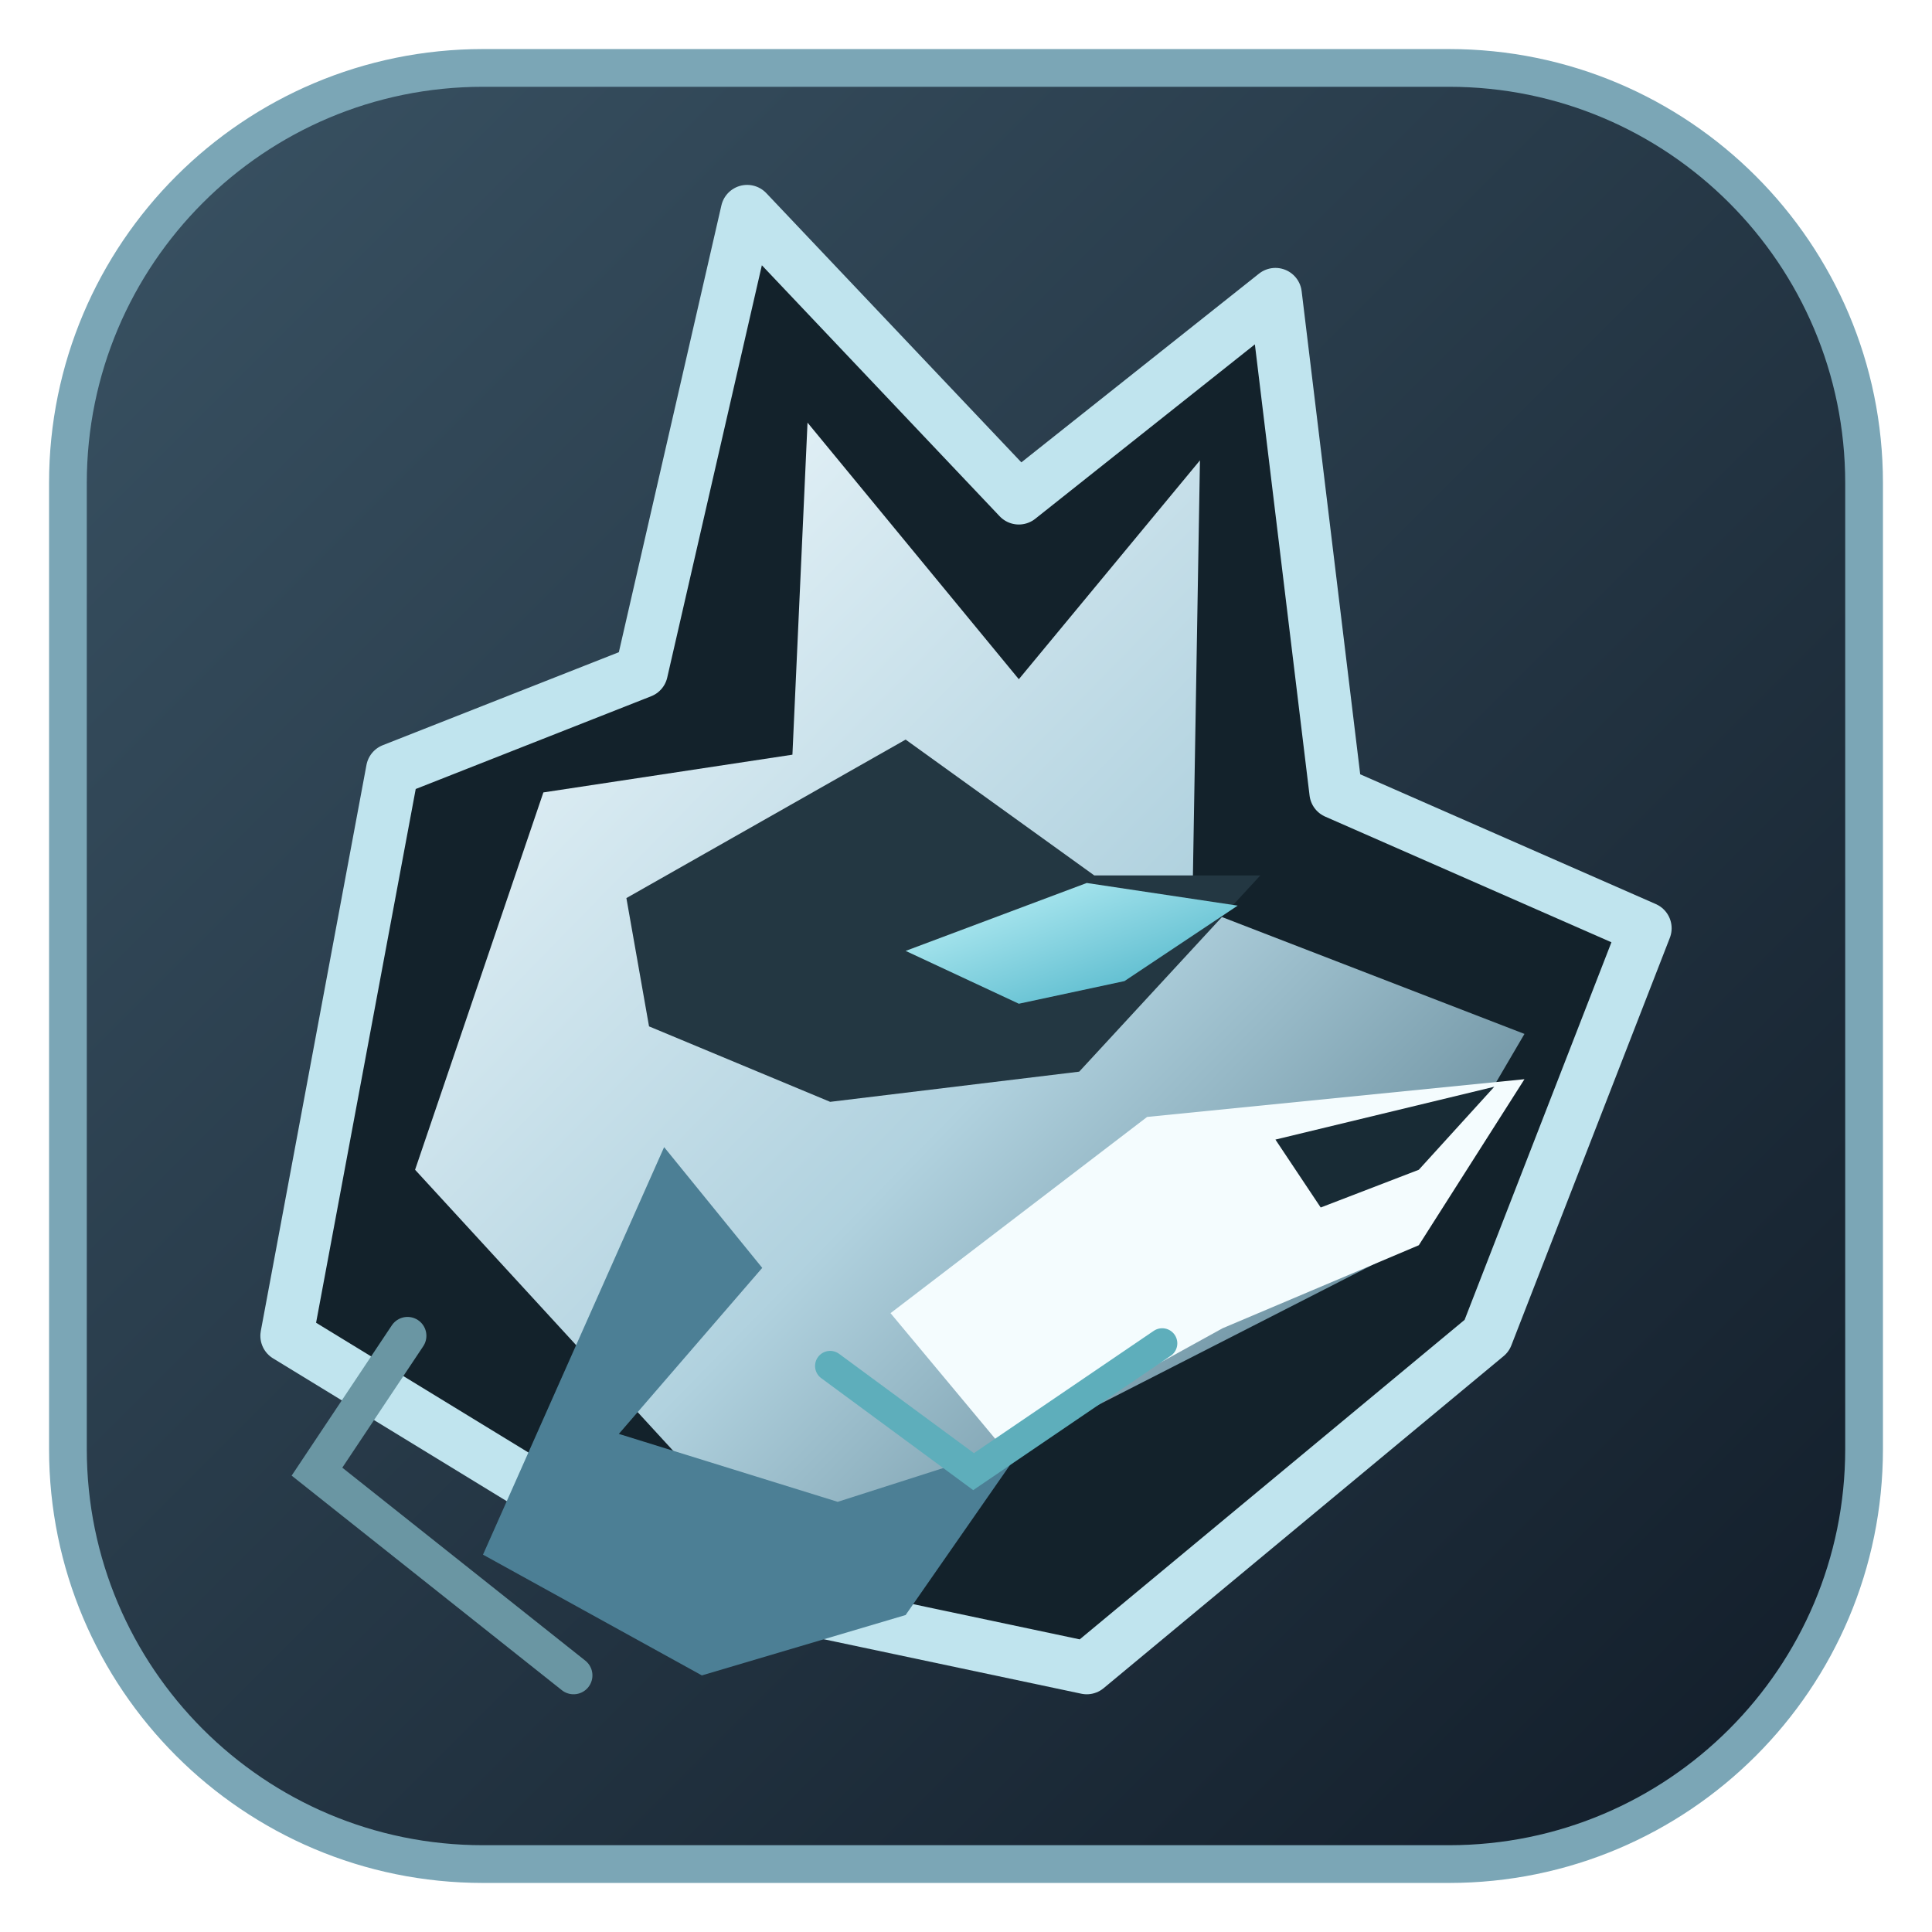
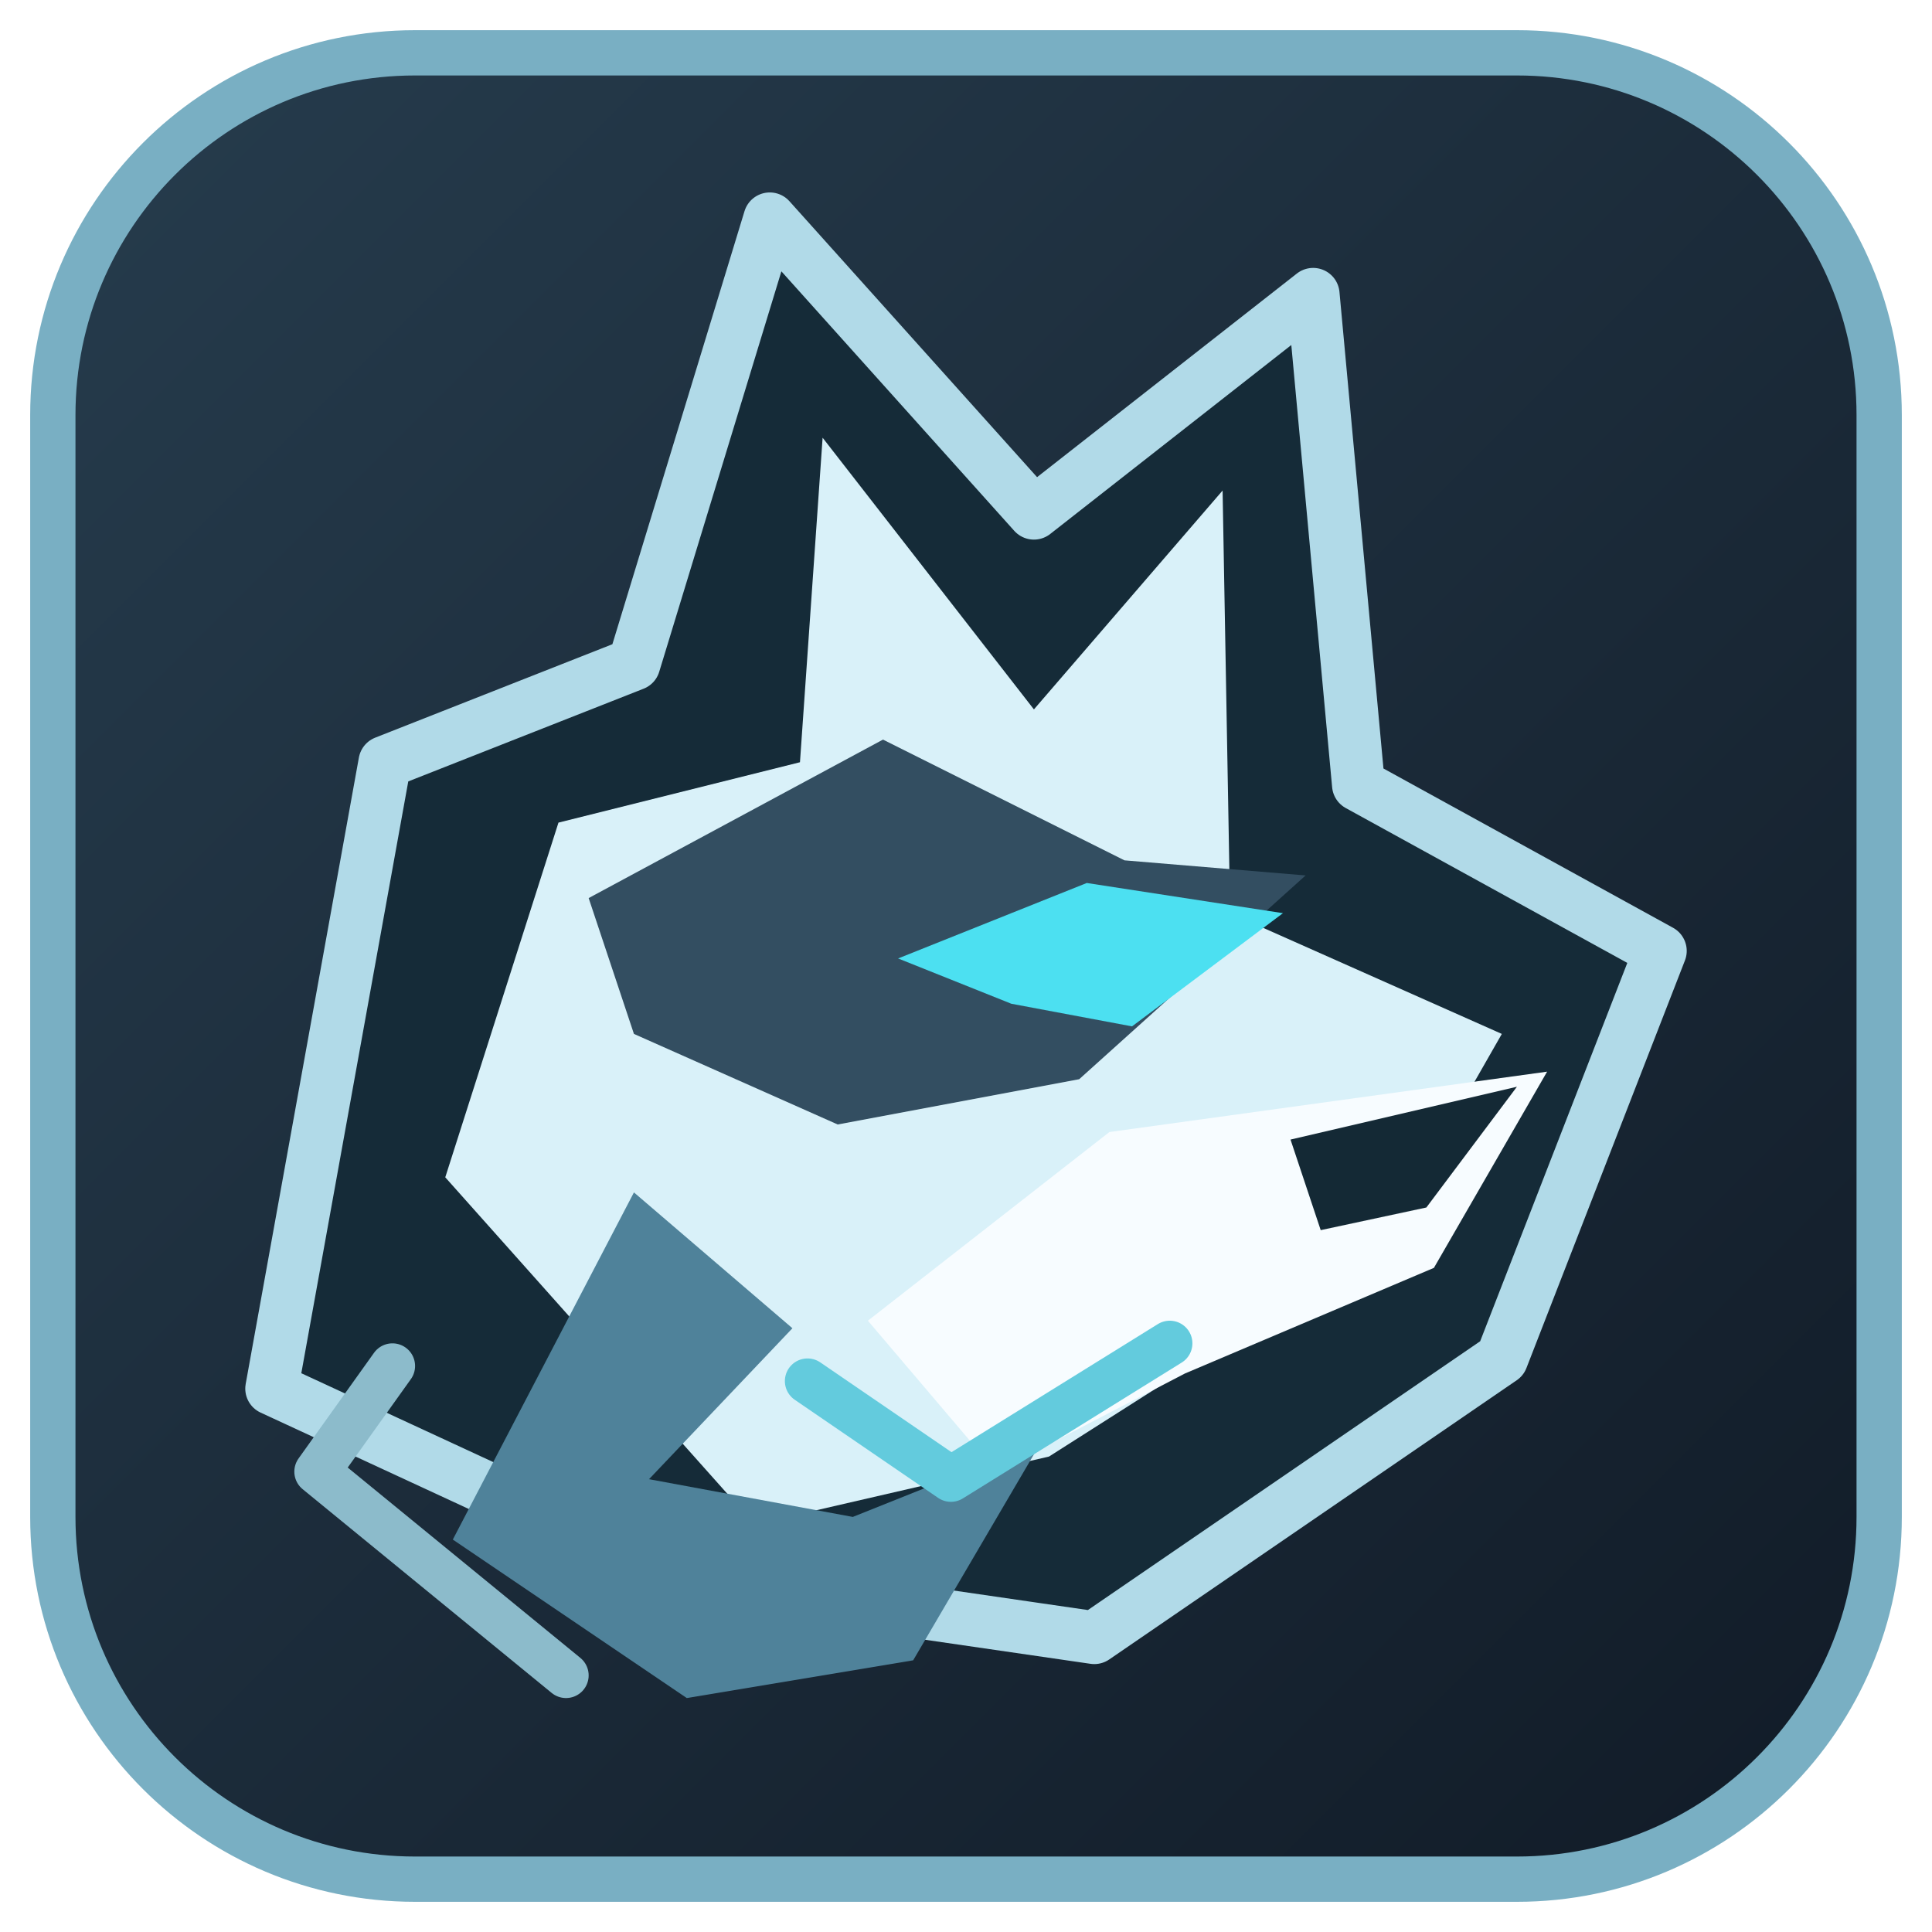
- <svg xmlns="http://www.w3.org/2000/svg" viewBox="0 0 256 256" role="img" aria-label="MINEVORA cyberwolf logo">
+ <svg xmlns="http://www.w3.org/2000/svg" viewBox="0 0 256 256" role="img" aria-labelledby="wolf-title wolf-desc">
  <defs>
-     <linearGradient id="tile" x1="0" y1="0" x2="1" y2="1">
-       <stop stop-color="#3A5364" />
-       <stop offset="1" stop-color="#111C28" />
-     </linearGradient>
-     <linearGradient id="wolf" x1="0" y1="0" x2="1" y2="1">
-       <stop stop-color="#F5FCFF" />
-       <stop offset=".55" stop-color="#B1D2DF" />
-       <stop offset="1" stop-color="#426879" />
-     </linearGradient>
-     <linearGradient id="teal" x1="0" y1="0" x2="1" y2="1">
-       <stop stop-color="#C5F5FA" />
-       <stop offset="1" stop-color="#42AEC4" />
+     <linearGradient id="shield" x1="0" y1="0" x2="1" y2="1">
+       <stop offset="0" stop-color="#263C4D" />
+       <stop offset="1" stop-color="#111B27" />
    </linearGradient>
  </defs>
-   <rect x="9" y="9" width="238" height="238" rx="55" fill="url(#tile)" stroke="#7BA6B6" stroke-width="5" />
-   <path d="M38 177 52 102 85 89 99 28 135 66 169 39 177 105 218 123 197 177 144 221 92 210z" fill="#13222B" stroke="#C0E4EE" stroke-width="7" stroke-linejoin="round" />
-   <path d="M55 155 72 105 105 100 107 56 135 90 159 61 158 120 202 137 185 166 138 190 100 204z" fill="url(#wolf)" />
-   <path d="M83 119 120 98 145 116 167 116 143 142 110 146 86 136z" fill="#233742" />
-   <path d="M120 126 144 117 164 120 149 130 135 133z" fill="url(#teal)" />
-   <path d="M152 148 202 143 188 165 162 176 133 192 118 174z" fill="#F4FCFE" />
-   <path d="M169 151 198 144 188 155 175 160z" fill="#182B35" />
-   <path d="M88 152 101 168 82 190 111 199 136 191 120 214 93 222 64 206z" fill="#4C7F95" />
-   <path d="M110 181 129 195 154 178" fill="none" stroke="#5EAEBB" stroke-width="4" stroke-linecap="round" />
-   <path d="M54 177 42 195 76 222" fill="none" stroke="#6A96A3" stroke-width="5" stroke-linecap="round" />
+   <rect x="7" y="7" width="242" height="242" rx="48" fill="url(#shield)" stroke="#79AFC3" stroke-width="6" />
+   <path d="M36 184 51 101 84 88 102 29 137 68 174 39 180 104 220 126 199 180 145 217 90 209Z" fill="#152B38" stroke="#B1DAE8" stroke-width="7" stroke-linejoin="round" />
+   <path d="M59 156 74 109 106 101 109 58 137 94 162 65 163 121 199 137 183 165 139 193 100 202Z" fill="#D9F1F9" />
+   <path d="M78 119 117 98 149 114 173 116 143 143 111 149 84 137Z" fill="#334E61" />
+   <path d="M119 127 144 117 170 121 150 136 134 133Z" fill="#4CE0F1" />
+   <path d="M147 150 205 142 190 168 157 182 132 195 115 175Z" fill="#F7FCFF" />
+   <path d="M171 151 201 144 189 160 175 163Z" fill="#142935" />
+   <path d="M84 158 105 176 86 196 113 201 138 191 121 220 91 225 60 204Z" fill="#4F829A" />
+   <path d="M107 183 126 196 155 178" fill="none" stroke="#63CBDD" stroke-width="6" stroke-linecap="round" stroke-linejoin="round" />
+   <path d="M52 181 42 195 75 222" fill="none" stroke="#8CBBCB" stroke-width="6" stroke-linecap="round" stroke-linejoin="round" />
</svg>
